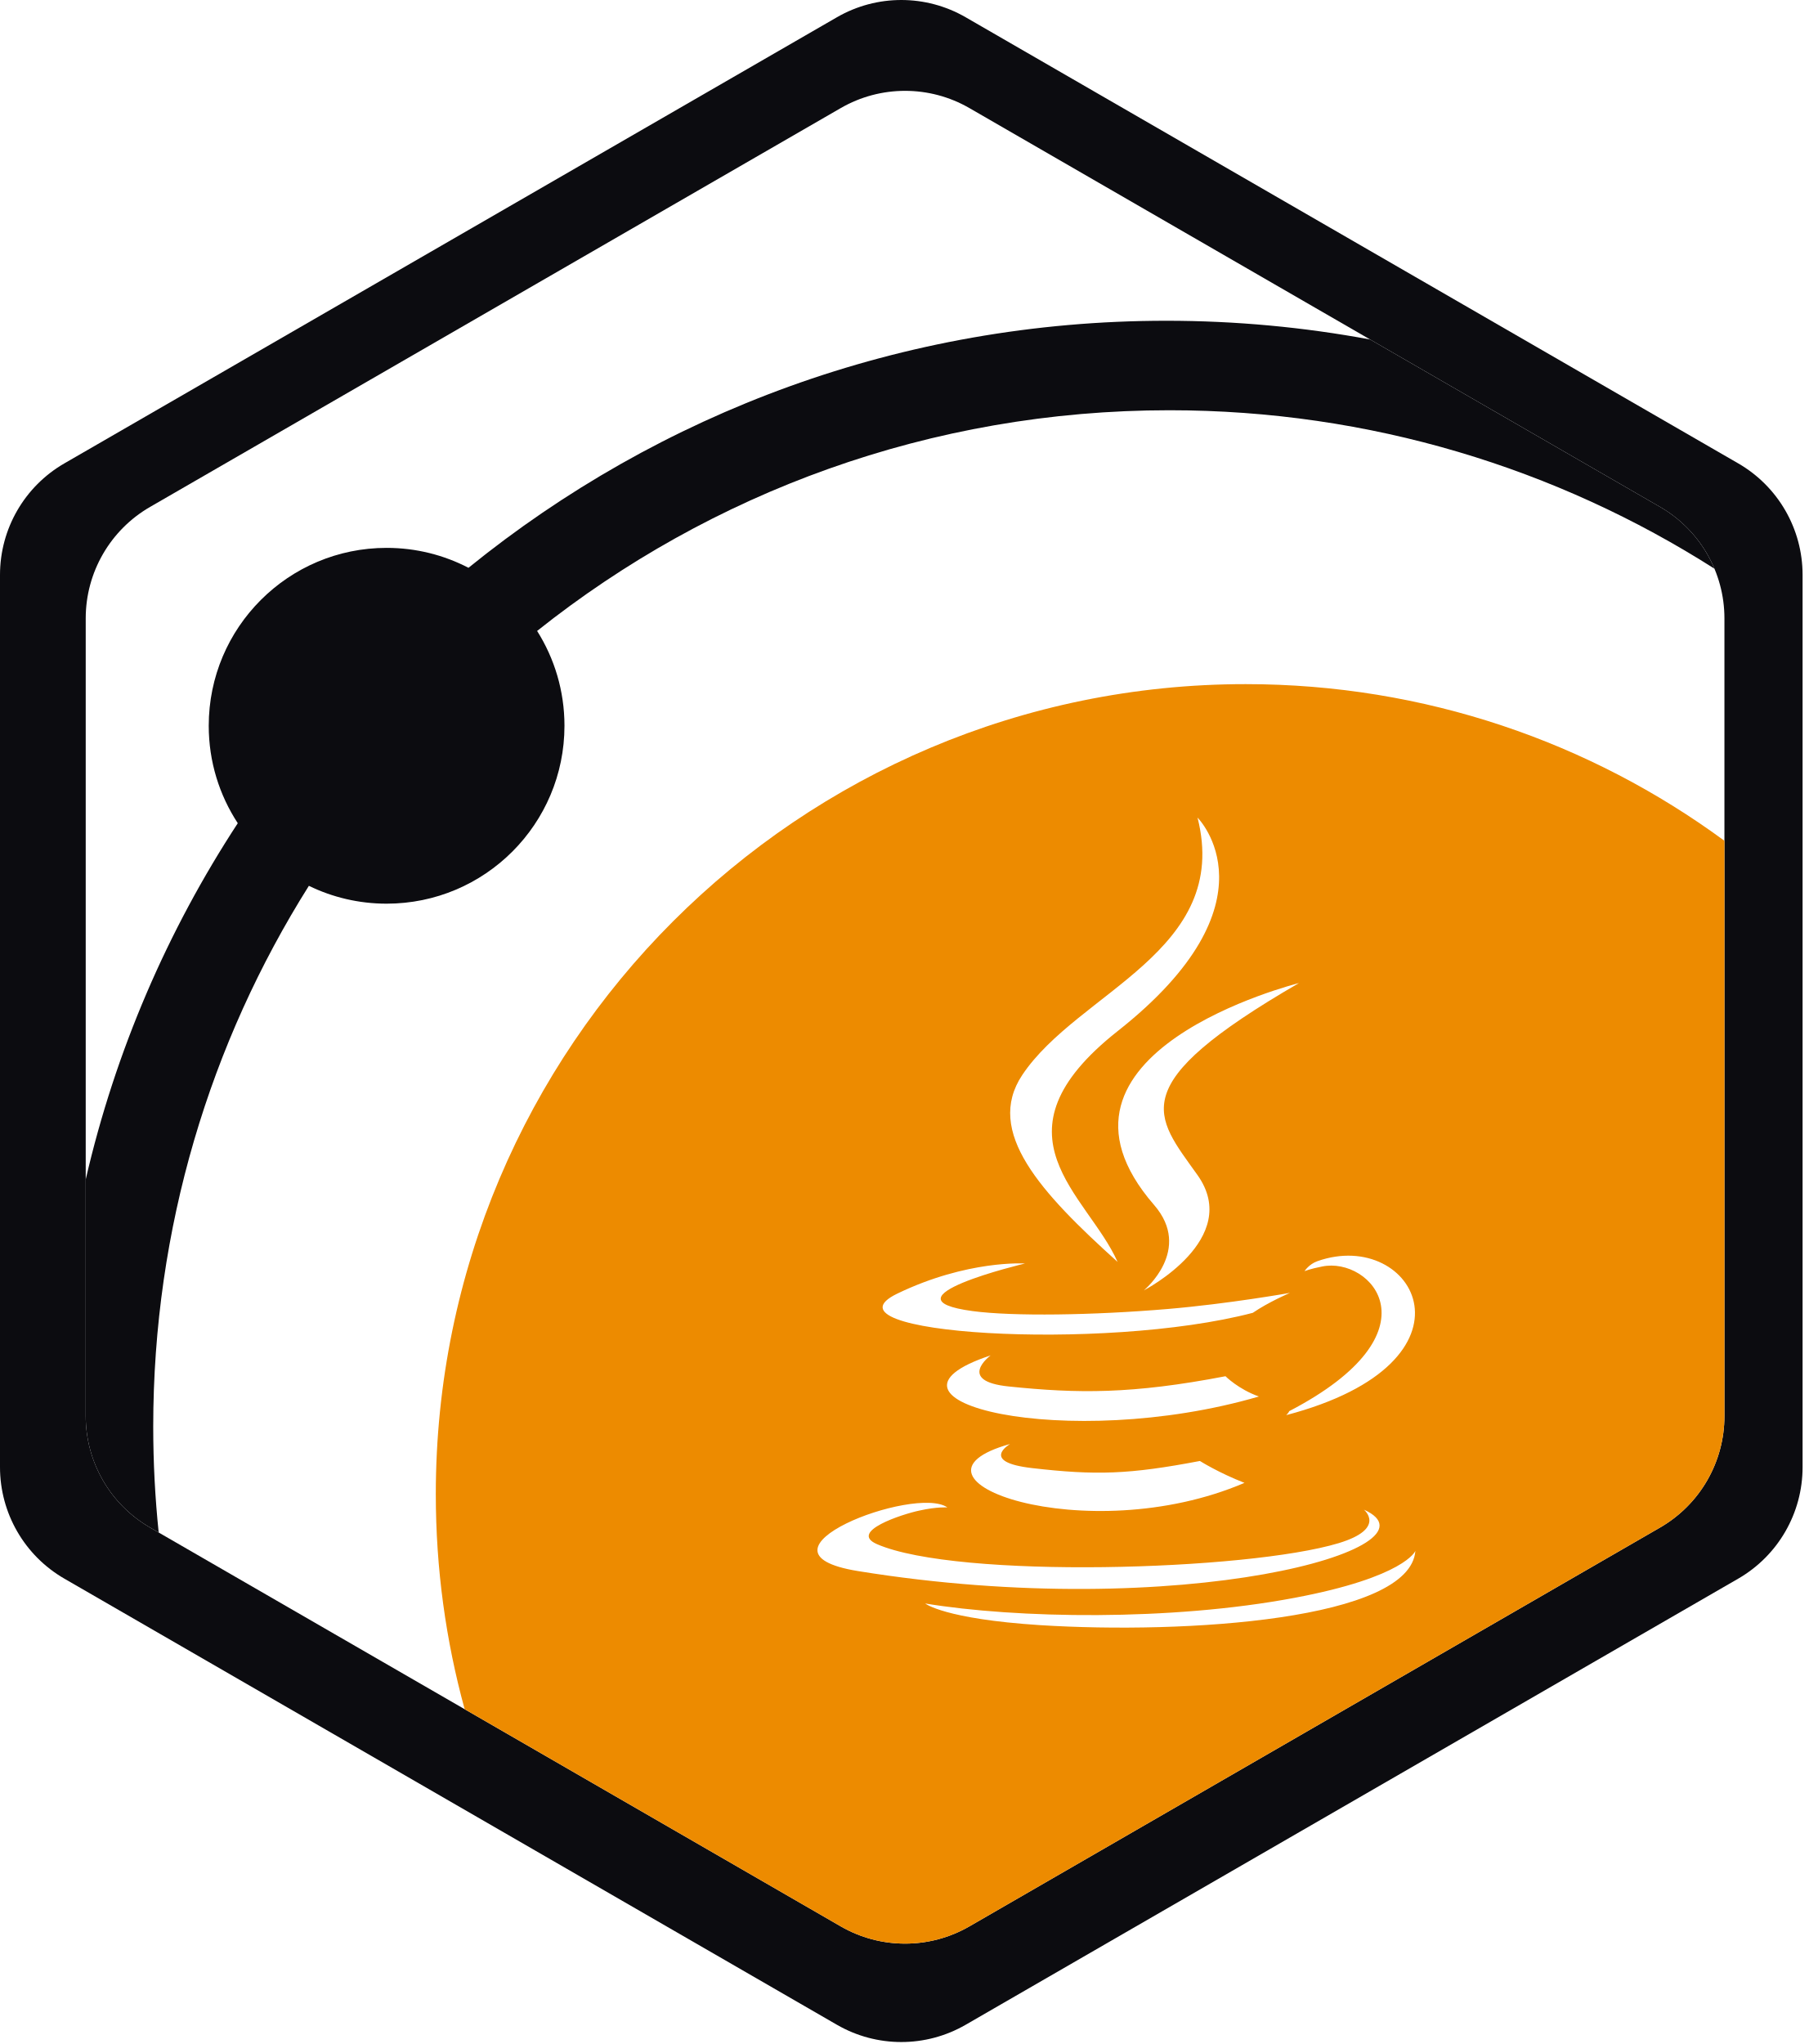
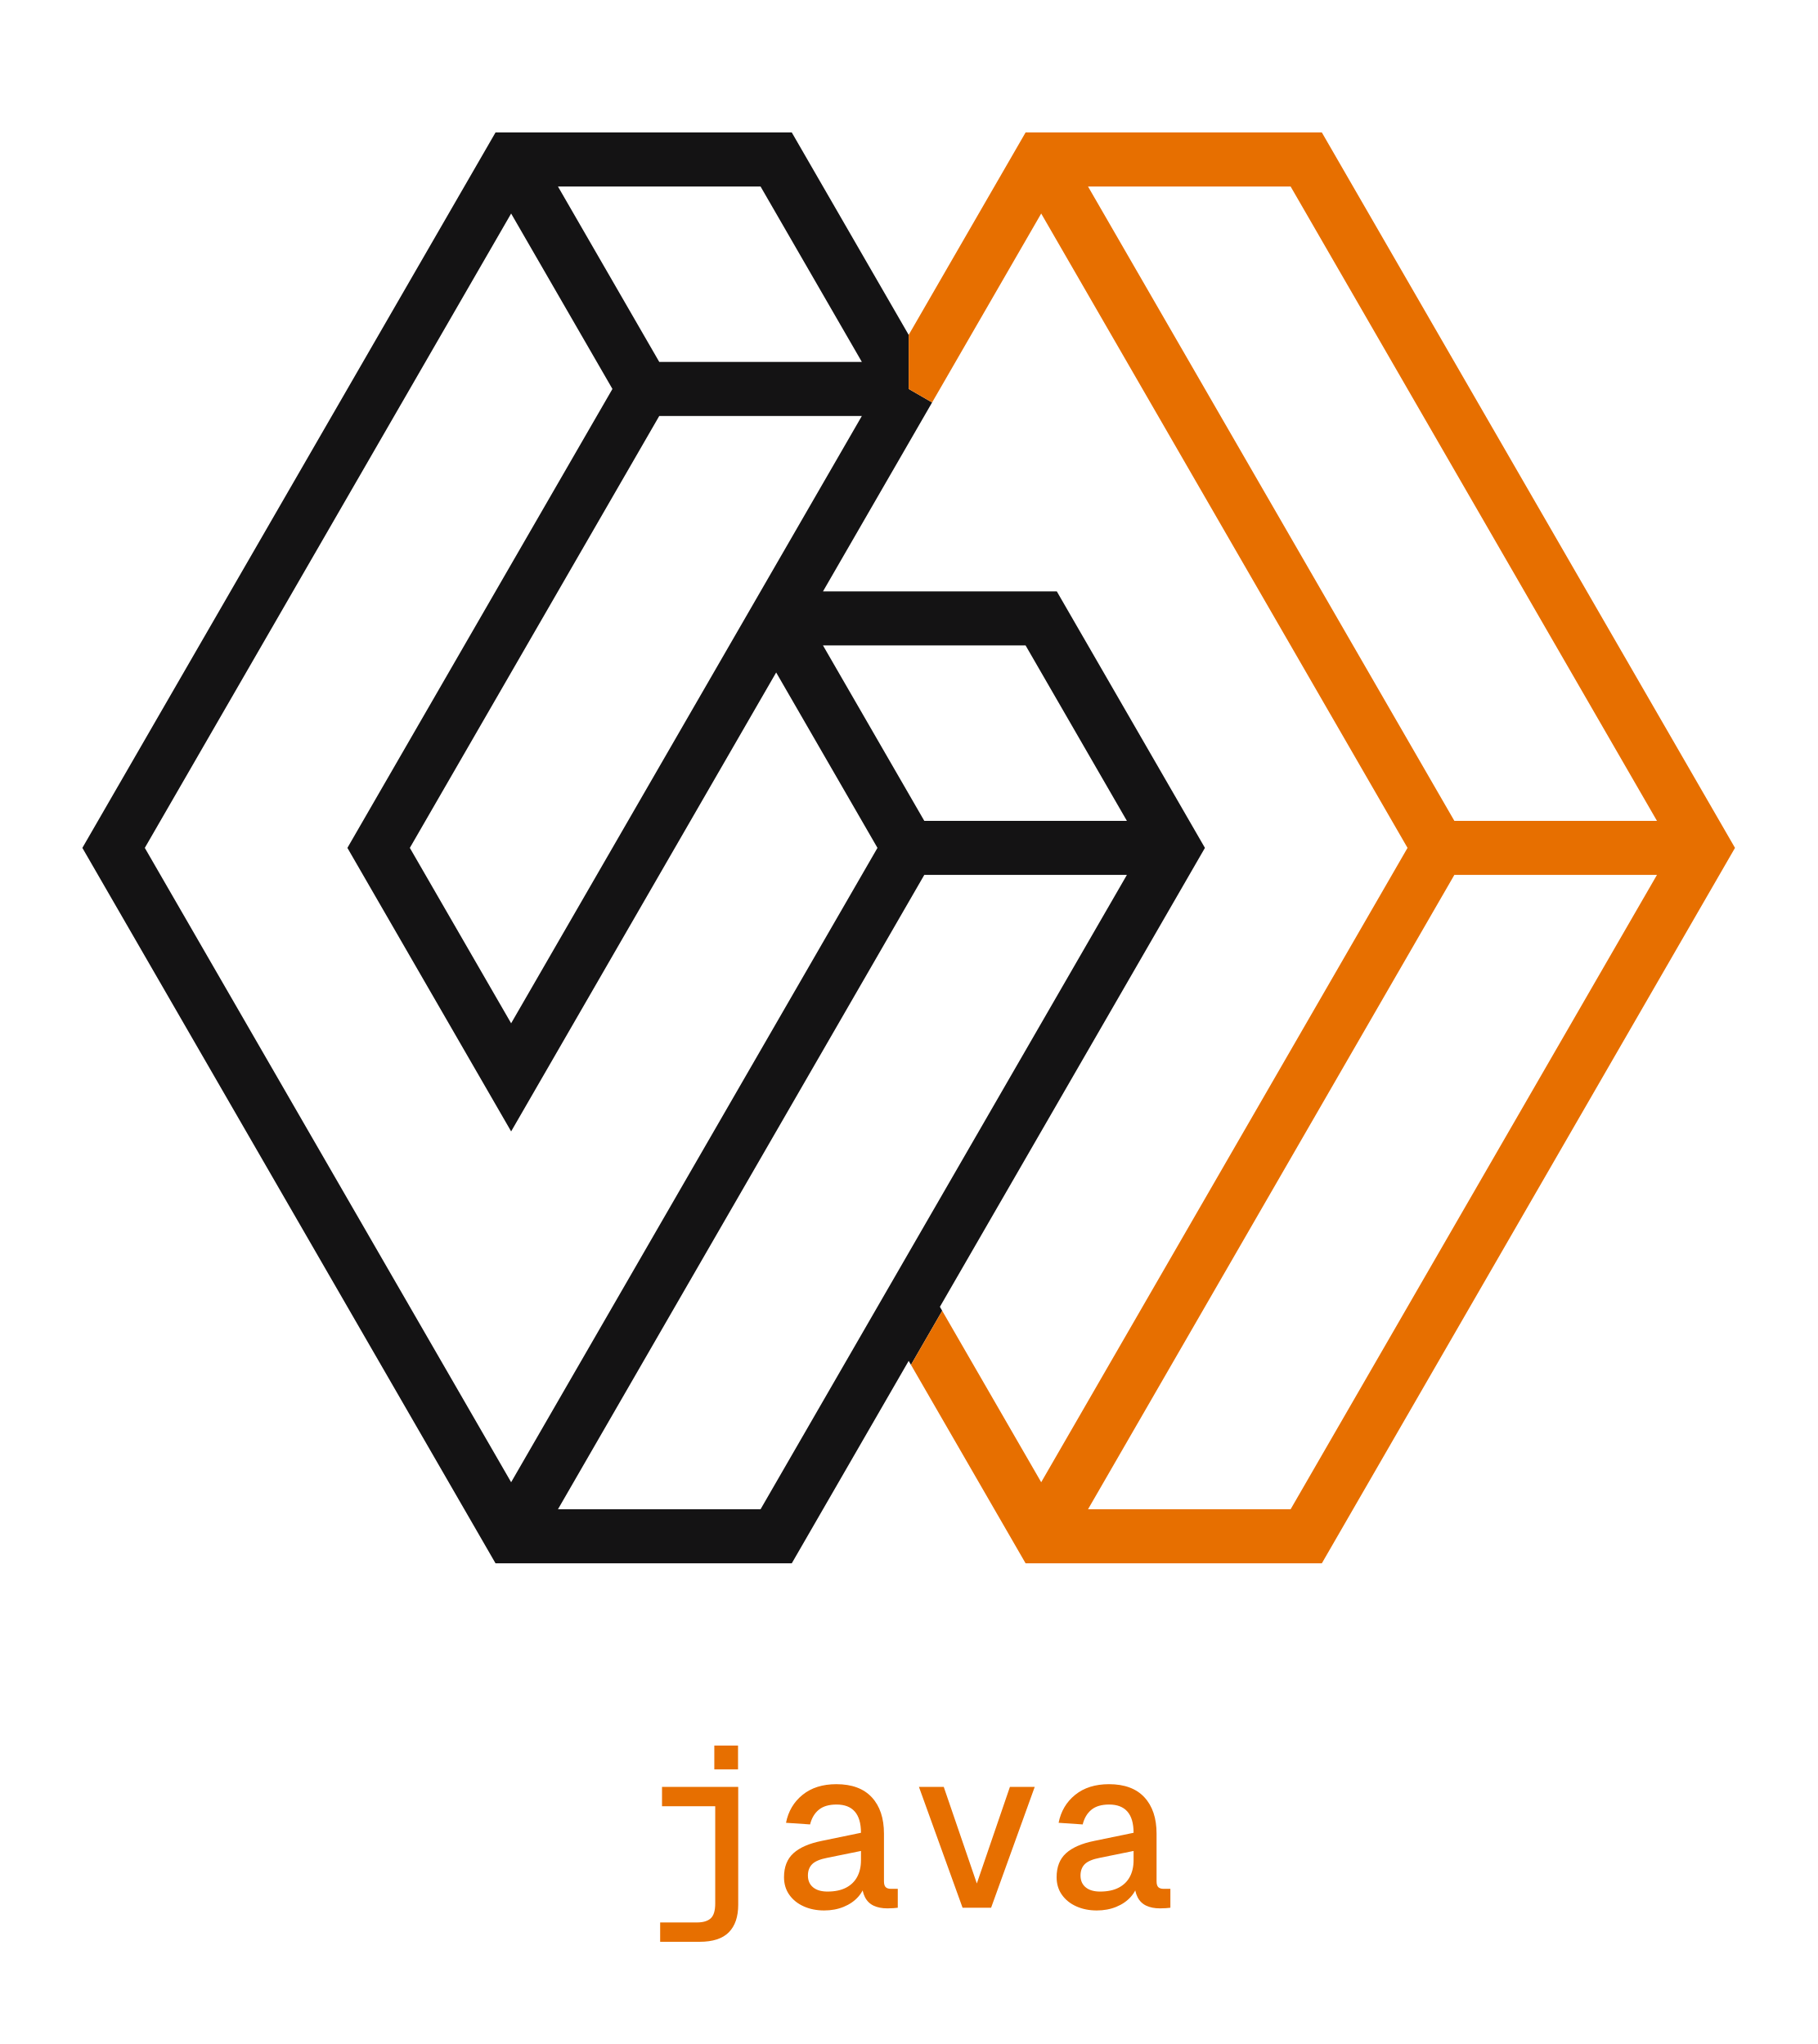
- <svg xmlns="http://www.w3.org/2000/svg" width="239" height="270" viewBox="0 0 239 270" fill="none">
-   <path fill-rule="evenodd" clip-rule="evenodd" d="M110.578 2.277C115.838 -0.759 122.318 -0.759 127.578 2.277L229.656 61.213C234.916 64.25 238.156 69.862 238.156 75.936V193.805C238.156 199.878 234.916 205.491 229.656 208.528L127.578 267.463C122.318 270.5 115.838 270.5 110.578 267.463L8.5 208.528C3.24 205.491 0 199.878 0 193.805V75.936C0 69.862 3.24 64.25 8.5 61.213L110.578 2.277ZM128.078 14.277C122.818 11.241 116.338 11.241 111.078 14.277L19.825 66.963C14.565 70 11.325 75.612 11.325 81.686V187.055C11.325 193.128 14.565 198.741 19.825 201.778L111.078 254.463C116.338 257.5 122.818 257.5 128.078 254.463L219.331 201.778C224.591 198.741 227.831 193.128 227.831 187.055V81.686C227.831 75.612 224.591 70 219.331 66.963L128.078 14.277Z" fill="#0C0C10" />
-   <path fill-rule="evenodd" clip-rule="evenodd" d="M164.578 90.37C188.243 90.37 210.113 98.054 227.831 111.061V187.055C227.831 193.128 224.591 198.741 219.331 201.777L128.078 254.463C122.818 257.5 116.338 257.5 111.078 254.463L61.391 225.775C58.906 216.73 57.578 207.205 57.578 197.37C57.578 138.276 105.484 90.37 164.578 90.37ZM187 204.866C187 204.866 185.637 208.314 171.045 211.062C154.592 214.162 134.283 213.794 122.237 211.812C122.259 211.829 124.773 213.851 137.386 214.67C156.667 215.887 186.28 213.975 187 204.866ZM125.166 199.122C120.912 196.126 97.695 204.99 113.368 207.531C156.128 214.463 191.3 204.415 180.199 199.416C180.221 199.434 183.212 201.911 176.869 203.84C164.77 207.495 126.508 208.591 115.875 203.977C112.06 202.321 119.222 200.008 121.471 199.536C123.824 199.015 125.166 199.122 125.166 199.122ZM133.449 190.742C116.976 195.34 143.453 204.849 164.422 195.878C161.007 194.546 158.562 193.006 158.531 192.986C149.187 194.765 144.845 194.902 136.357 193.926C129.373 193.129 133.426 190.756 133.449 190.742ZM130.882 179.039C112.736 185.044 140.98 191.869 166.326 184.469C163.622 183.516 161.911 181.791 161.911 181.791C149.518 184.175 142.376 184.085 133.289 183.146C126.316 182.437 130.836 179.073 130.882 179.039ZM169.931 186.931C196.759 179.875 186.893 162.079 174.064 166.59C172.93 166.988 172.354 167.914 172.354 167.914C172.354 167.914 173.067 167.613 174.656 167.302C181.122 165.941 190.414 175.956 170.332 186.405C170.248 186.649 169.931 186.914 169.931 186.931ZM135.417 166.901C135.362 166.898 127.82 166.412 118.562 170.873C107.565 176.183 145.752 178.604 165.522 173.415C167.581 172.001 170.423 170.783 170.423 170.783C170.423 170.783 162.33 172.228 154.28 172.91C144.414 173.746 133.831 173.9 128.513 173.188C115.982 171.52 135.314 166.926 135.417 166.901ZM171.617 129.858C171.483 129.892 134.994 139.037 152.479 159.17C157.613 165.081 151.178 170.406 151.118 170.455C151.209 170.408 164.206 163.648 158.213 155.218C152.587 147.31 148.263 143.394 171.617 129.858ZM158.217 108C162.698 125.658 142.389 130.988 135.053 142.013C130.066 149.503 137.509 157.545 147.653 166.69C143.694 157.756 130.277 149.935 147.653 136.212C169.297 119.147 158.262 108.046 158.217 108Z" fill="#ED8B00" />
-   <path d="M154.078 42.37C163.283 42.37 172.288 43.221 181.022 44.845L219.331 66.963C222.606 68.854 225.097 71.743 226.512 75.12C205.702 61.87 180.998 54.191 154.5 54.191C122.921 54.191 93.89 65.096 70.963 83.343C73.252 86.969 74.578 91.265 74.578 95.87C74.578 108.849 64.057 119.37 51.078 119.37C47.395 119.37 43.911 118.522 40.809 117.012C27.782 137.701 20.244 162.194 20.244 188.448C20.244 193.172 20.489 197.838 20.965 202.436L19.825 201.777C14.565 198.741 11.325 193.128 11.325 187.055V155.802C15.25 138.791 22.138 122.914 31.415 108.741C28.99 105.044 27.578 100.622 27.578 95.87C27.578 82.891 38.099 72.37 51.078 72.37C54.979 72.37 58.657 73.321 61.895 75.003C87.07 54.596 119.146 42.37 154.078 42.37Z" fill="#0C0C10" />
+ <svg xmlns="http://www.w3.org/2000/svg" width="240" height="270" viewBox="0 0 240 270" fill="none">
+   <g transform="translate(120.00 112.00) scale(1.75)">
+     <defs>
+       <clipPath id="mi9">
+         <path d="M-400 -400H400V400H-400ZM0.000 -300.000L0.000 -34.641L10.000 -28.868L30.000 0.000L16.500 23.383L8.526 24.553L-18.388 71.170L-18.388 300.000L300.000 300.000L300.000 -300.000Z" clip-rule="evenodd" />
+       </clipPath>
+       <clipPath id="ma9">
+         <path d="M0.000 -300.000L0.000 -34.641L10.000 -28.868L30.000 0.000L16.500 23.383L8.526 24.553L-18.388 71.170L-18.388 300.000L300.000 300.000L300.000 -300.000Z" />
+       </clipPath>
+     </defs>
+     <path d="M-30.000 -51.962 L-20.000 -34.641 M-30.000 51.962 L0.000 0.000 L-10.000 -17.321 M-10.000 -17.321 L10.000 -17.321 L20.000 0.000 L-10.000 51.962 L-30.000 51.962 L-60.000 0.000 L-30.000 -51.962 L-10.000 -51.962 L0.000 -34.641 M0.000 -34.641 L-20.000 -34.641 L-40.000 0.000 L-30.000 17.321 L10.000 -51.962 L30.000 -51.962 L60.000 0.000 L30.000 51.962 L10.000 51.962 L0.000 34.641 M0.000 0.000 L20.000 0.000 M10.000 -51.962 L40.000 0.000 L10.000 51.962 M40.000 0.000 L60.000 0.000" stroke="#141314" clip-path="url(#mi9)" fill="none" stroke-width="4.080" stroke-linejoin="miter" stroke-miterlimit="4" stroke-linecap="butt" />
+     <path d="M-30.000 -51.962 L-20.000 -34.641 M-30.000 51.962 L0.000 0.000 L-10.000 -17.321 M-10.000 -17.321 L10.000 -17.321 L20.000 0.000 L-10.000 51.962 L-30.000 51.962 L-60.000 0.000 L-30.000 -51.962 L-10.000 -51.962 L0.000 -34.641 M0.000 -34.641 L-20.000 -34.641 L-40.000 0.000 L-30.000 17.321 L10.000 -51.962 L30.000 -51.962 L60.000 0.000 L30.000 51.962 L10.000 51.962 L0.000 34.641 M0.000 0.000 L20.000 0.000 M10.000 -51.962 L40.000 0.000 L10.000 51.962 M40.000 0.000 L60.000 0.000" stroke="#E76F00" clip-path="url(#ma9)" fill="none" stroke-width="4.080" stroke-linejoin="miter" stroke-miterlimit="4" stroke-linecap="butt" />
+   </g>
+   <path fill="#E76F00" d="M87.18 256.5V253.944H92.04Q93.258 253.944 93.855 253.404Q94.452 252.864 94.452 251.436V237.198L95.85 238.596H87.426V236.04H97.488V251.604Q97.488 253.986 96.249 255.243Q95.01 256.5 92.376 256.5ZM94.332 233.724V230.58H97.464V233.724ZM108.84 252.36Q107.346 252.36 106.14 251.82Q104.934 251.28 104.235 250.29Q103.536 249.3 103.536 247.968Q103.536 245.928 104.781 244.8Q106.026 243.672 108.528 243.168L113.7 242.1Q113.7 240.234 112.887 239.301Q112.074 238.368 110.472 238.368Q108.966 238.368 108.126 239.061Q107.286 239.754 106.98 240.996L103.8 240.78Q104.25 238.494 105.987 237.087Q107.724 235.68 110.448 235.68Q113.526 235.68 115.131 237.414Q116.736 239.148 116.736 242.22V248.508Q116.736 249.072 116.97 249.288Q117.204 249.504 117.66 249.504H118.56V252.0Q118.38 252.03 117.981 252.057Q117.582 252.084 117.192 252.084Q116.112 252.084 115.362 251.724Q114.612 251.364 114.225 250.602Q113.838 249.84 113.802 248.676H114.27Q114.084 249.72 113.331 250.563Q112.578 251.406 111.411 251.883Q110.244 252.36 108.84 252.36ZM109.278 249.864Q110.736 249.864 111.72 249.357Q112.704 248.85 113.202 247.917Q113.7 246.984 113.7 245.736V244.5L109.272 245.4Q107.826 245.676 107.259 246.24Q106.692 246.804 106.692 247.74Q106.692 248.742 107.373 249.303Q108.054 249.864 109.278 249.864ZM127.116 252.0 121.356 236.04H124.632L129.0 248.796L133.368 236.04H136.644L130.884 252.0ZM144.84 252.36Q143.346 252.36 142.14 251.82Q140.934 251.28 140.235 250.29Q139.536 249.3 139.536 247.968Q139.536 245.928 140.781 244.8Q142.026 243.672 144.528 243.168L149.7 242.1Q149.7 240.234 148.887 239.301Q148.074 238.368 146.472 238.368Q144.966 238.368 144.126 239.061Q143.286 239.754 142.98 240.996L139.8 240.78Q140.25 238.494 141.987 237.087Q143.724 235.68 146.448 235.68Q149.526 235.68 151.131 237.414Q152.736 239.148 152.736 242.22V248.508Q152.736 249.072 152.97 249.288Q153.204 249.504 153.66 249.504H154.56V252.0Q154.38 252.03 153.981 252.057Q153.582 252.084 153.192 252.084Q152.112 252.084 151.362 251.724Q150.612 251.364 150.225 250.602Q149.838 249.84 149.802 248.676H150.27Q150.084 249.72 149.331 250.563Q148.578 251.406 147.411 251.883Q146.244 252.36 144.84 252.36ZM145.278 249.864Q146.736 249.864 147.72 249.357Q148.704 248.85 149.202 247.917Q149.7 246.984 149.7 245.736V244.5L145.272 245.4Q143.826 245.676 143.259 246.24Q142.692 246.804 142.692 247.74Q142.692 248.742 143.373 249.303Q144.054 249.864 145.278 249.864Z" />
</svg>
